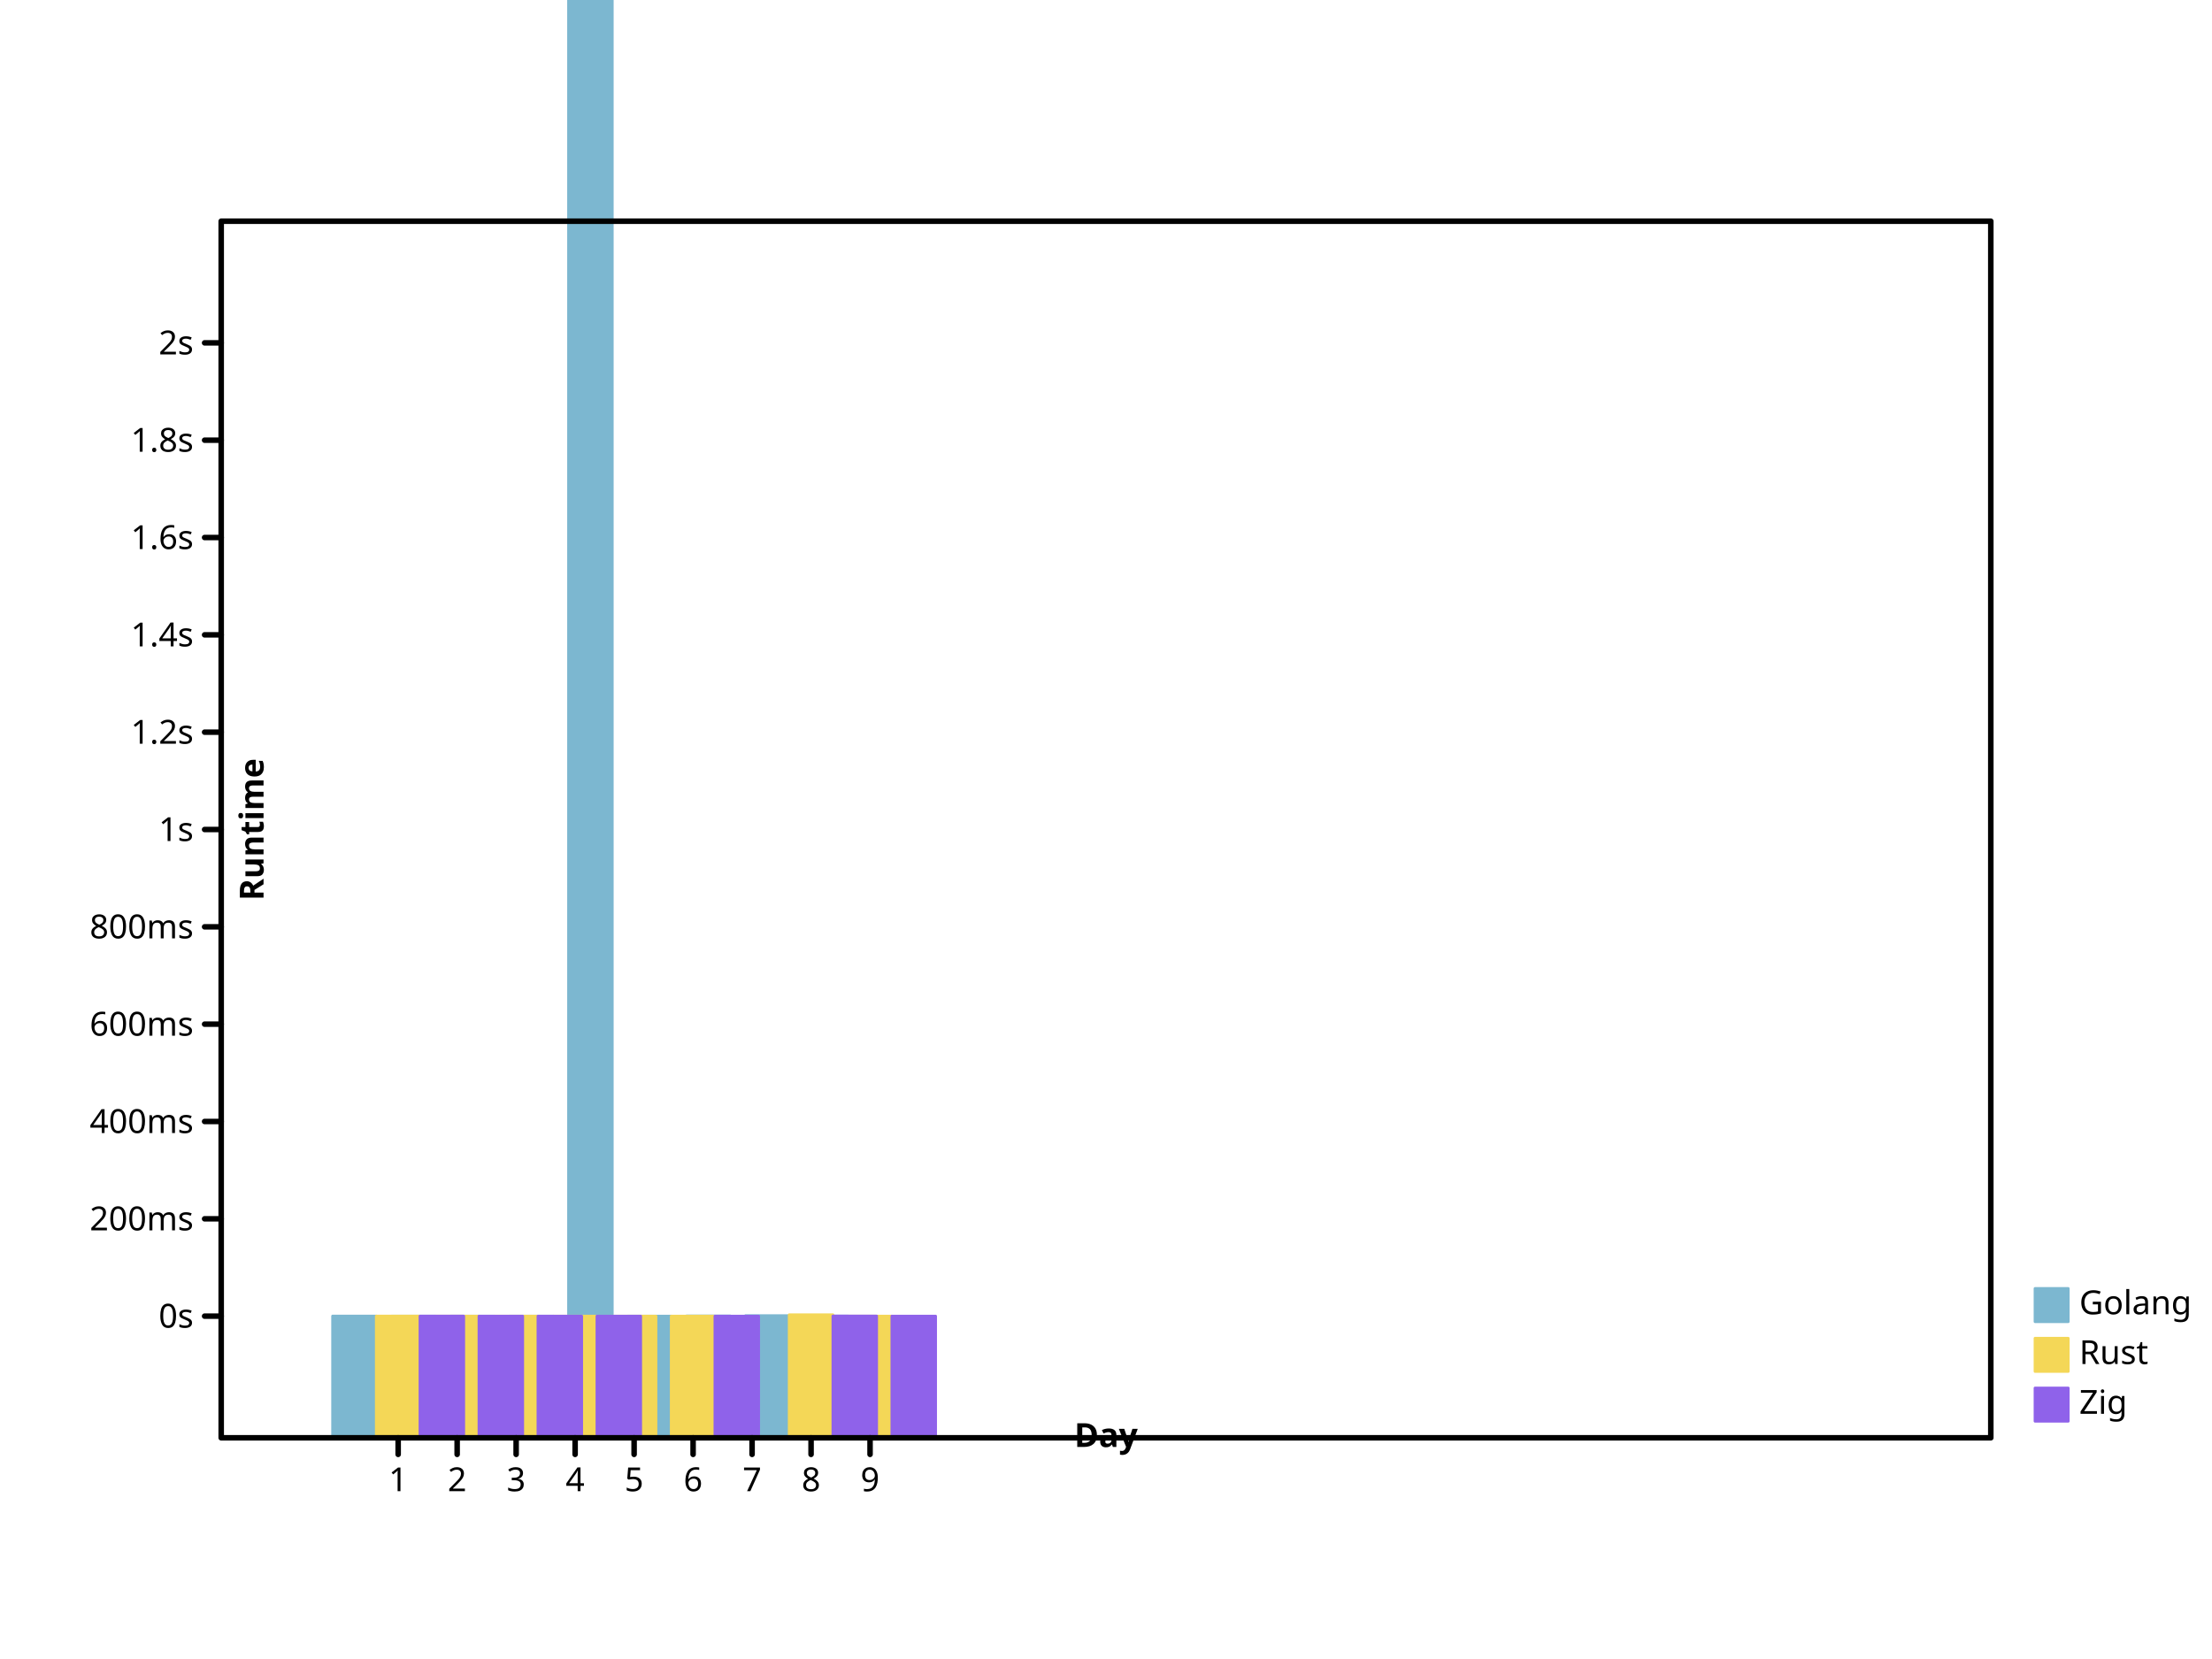
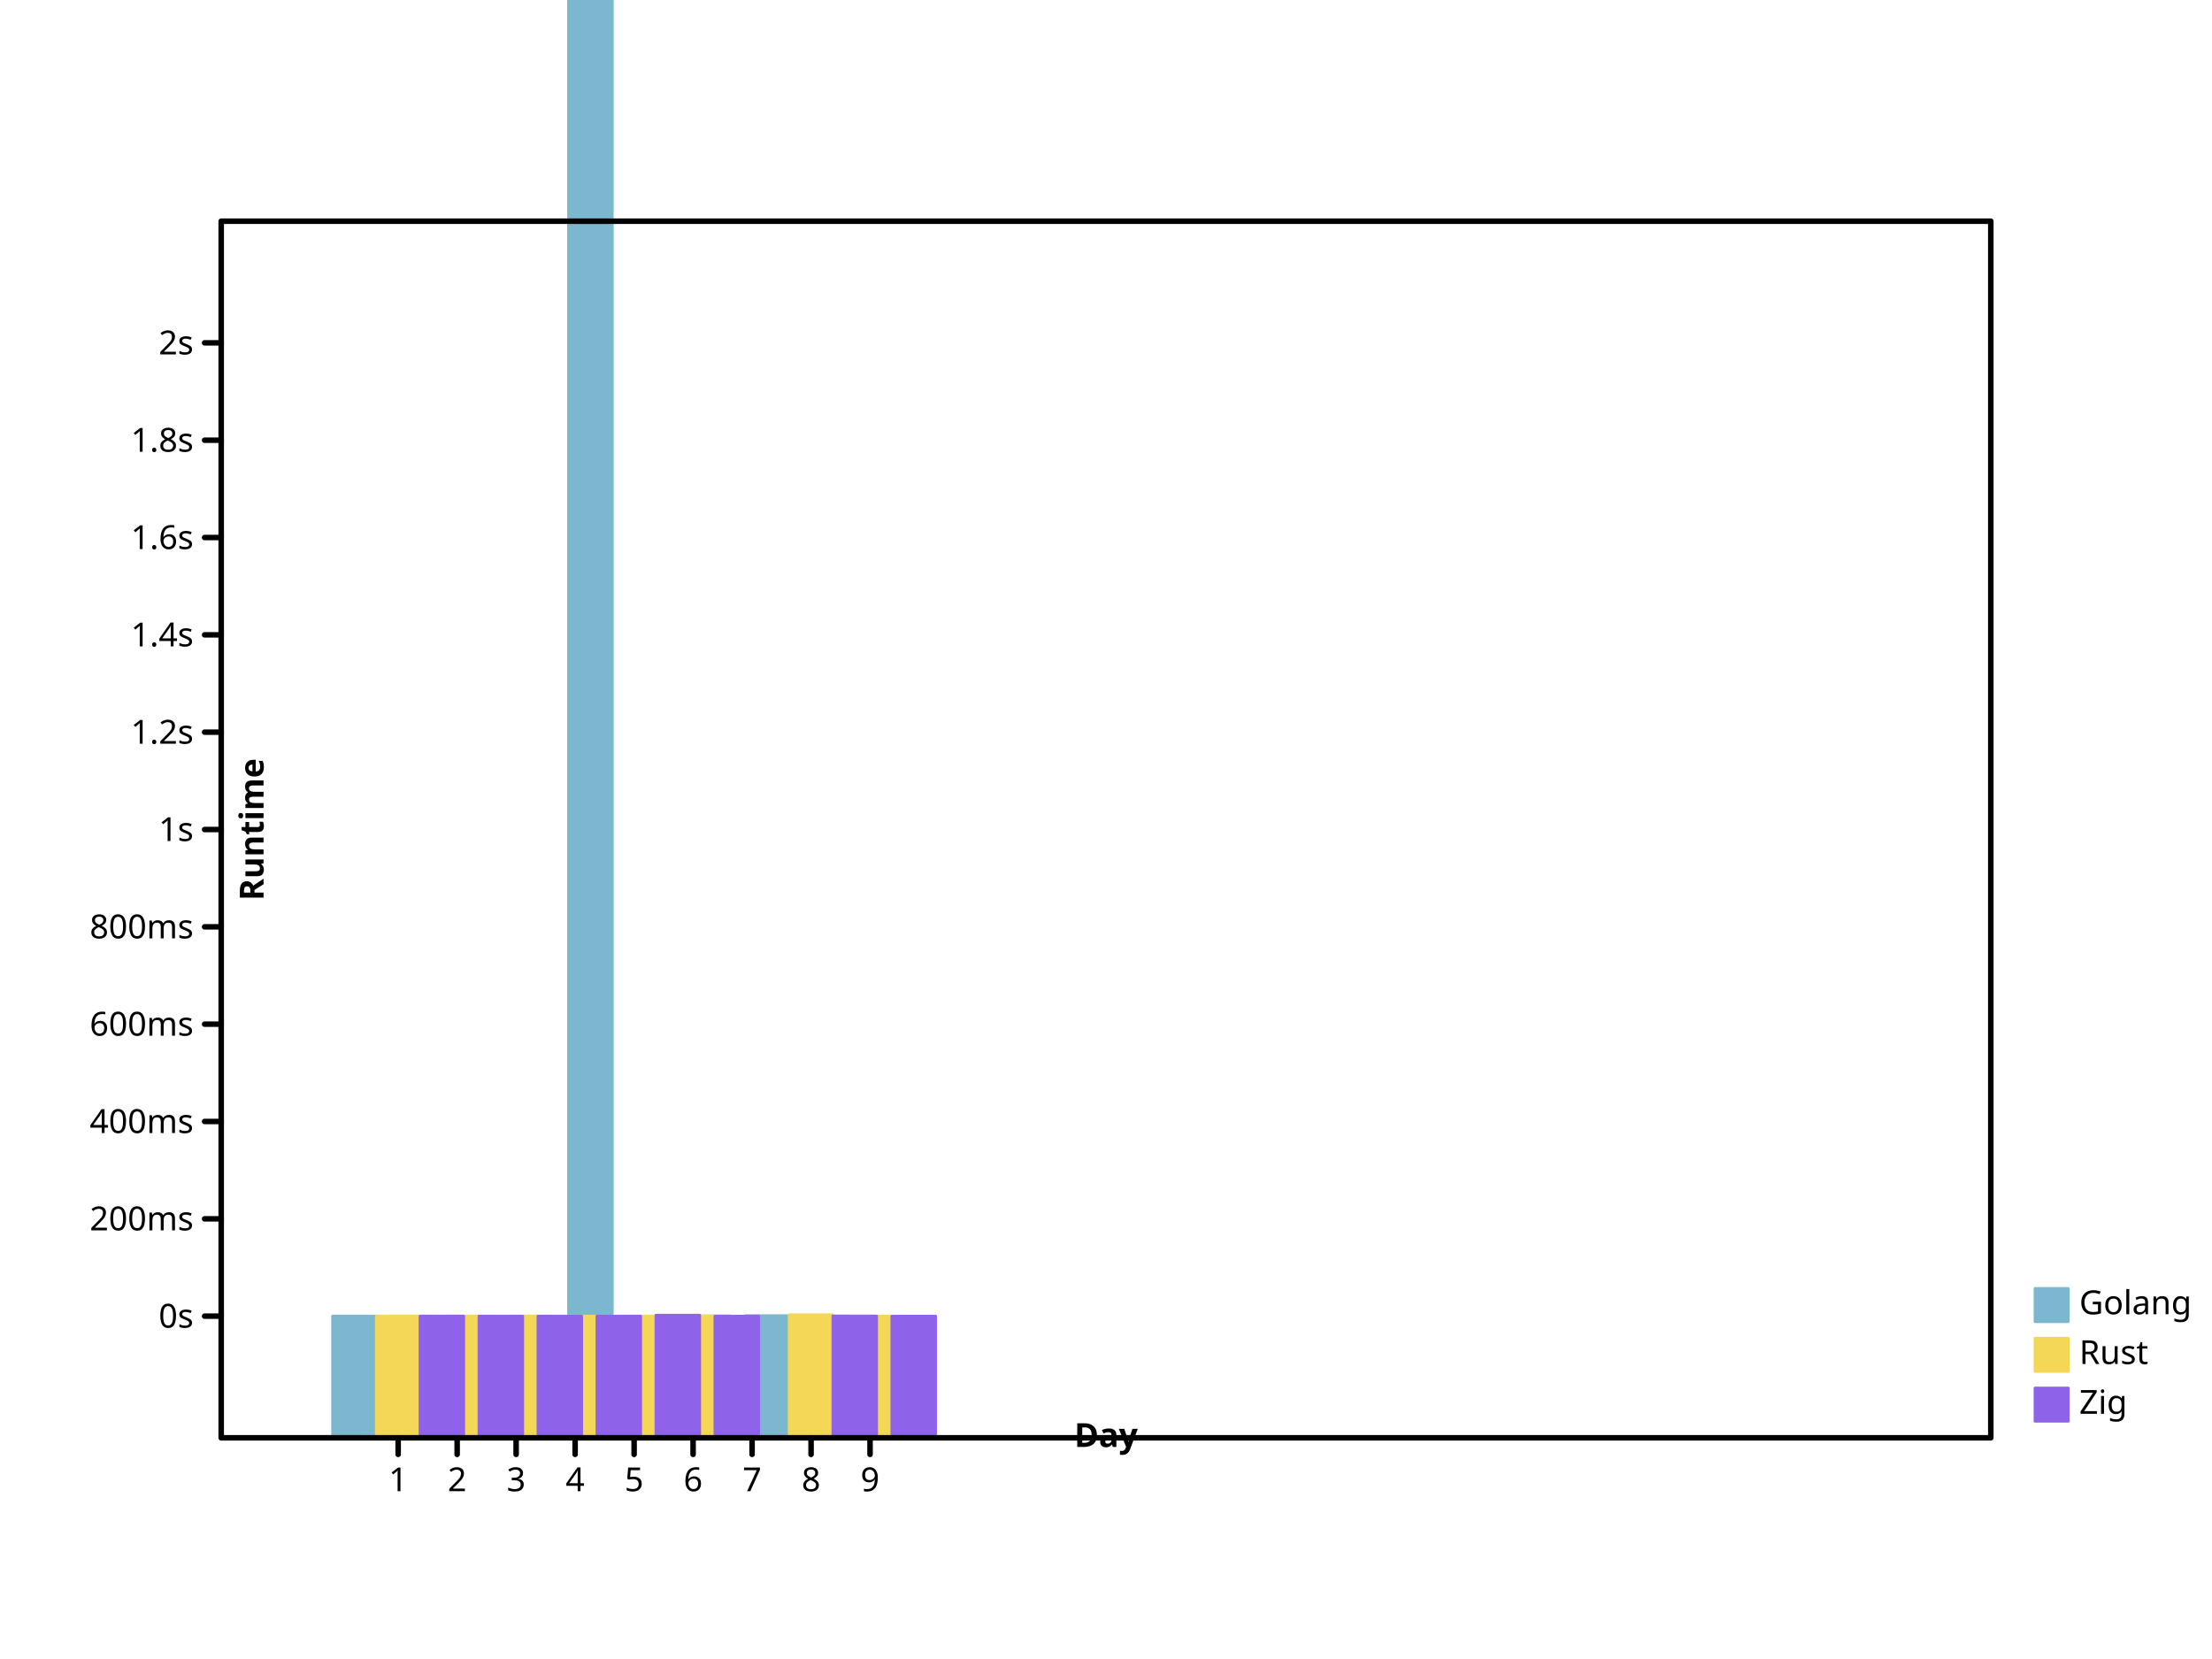
- <svg xmlns="http://www.w3.org/2000/svg" width="800" height="600" viewbox="0 0 800 600" preserveAspectRatio="xMidYMid meet">
+ <svg xmlns="http://www.w3.org/2000/svg" preserveAspectRatio="xMidYMid meet" width="800" height="600" viewbox="0 0 800 600">
  <defs>
-     <marker markerUnits="userSpaceOnUse" markerWidth="2%" markerHeight="2%" id="circle" viewBox="0 0 10 10 " refX="5" refY="5">
-       <circle fill="none" stroke="black" cx="5" cy="5" r="3" />
+     <marker id="circle" viewBox="0 0 10 10 " refX="5" refY="5" markerUnits="userSpaceOnUse" markerWidth="2%" markerHeight="2%">
+       <circle r="3" fill="none" stroke="black" cx="5" cy="5" />
    </marker>
-     <marker refX="5" refY="5" markerUnits="userSpaceOnUse" markerWidth="2%" markerHeight="2%" id="filled-circle" viewBox="0 0 10 10 ">
-       <circle cx="5" cy="5" r="3" fill="black" stroke="none" />
+     <marker markerWidth="2%" markerHeight="2%" id="filled-circle" viewBox="0 0 10 10 " refX="5" refY="5" markerUnits="userSpaceOnUse">
+       <circle stroke="none" cx="5" cy="5" r="3" fill="black" />
    </marker>
-     <marker viewBox="0 0 10 10 " refX="5" refY="5" markerUnits="userSpaceOnUse" markerWidth="2%" markerHeight="2%" id="square">
-       <rect width="6" height="6" fill="none" stroke="black" x="2" y="2" />
+     <marker markerUnits="userSpaceOnUse" markerWidth="2%" markerHeight="2%" id="square" viewBox="0 0 10 10 " refX="5" refY="5">
+       <rect x="2" y="2" width="6" height="6" fill="none" stroke="black" />
    </marker>
-     <marker refY="5" markerUnits="userSpaceOnUse" markerWidth="2%" markerHeight="2%" id="filled-square" viewBox="0 0 10 10 " refX="5">
-       <rect width="6" height="6" fill="black" stroke="none" x="2" y="2" />
+     <marker id="filled-square" viewBox="0 0 10 10 " refX="5" refY="5" markerUnits="userSpaceOnUse" markerWidth="2%" markerHeight="2%">
+       <rect stroke="none" x="2" y="2" width="6" height="6" fill="black" />
    </marker>
  </defs>
-   <g stroke-linejoin="round" transform="translate(80 520 )scale(1 -1 )" fill="hsl(198, 47%, 65%)" stroke="hsl(198, 47%, 65%)" stroke-width="1px" stroke-linecap="round">
-     <rect height="4.403267e+01" vector-effect="non-scaling-stroke" x="4.029630e+01" y="0" width="1.580247e+01" />
-     <rect vector-effect="non-scaling-stroke" x="6.162963e+01" y="0" width="1.580247e+01" height="4.400104e+01" />
+   <g stroke="hsl(198, 47%, 65%)" stroke-width="1px" stroke-linecap="round" stroke-linejoin="round" transform="translate(80 520 )scale(1 -1 )" fill="hsl(198, 47%, 65%)">
+     <rect vector-effect="non-scaling-stroke" x="4.029630e+01" y="0" width="1.580247e+01" height="4.403267e+01" />
+     <rect y="0" width="1.580247e+01" height="4.400104e+01" vector-effect="non-scaling-stroke" x="6.162963e+01" />
    <rect height="4.400471e+01" vector-effect="non-scaling-stroke" x="8.296296e+01" y="0" width="1.580247e+01" />
-     <rect x="1.042963e+02" y="0" width="1.580247e+01" height="4.400597e+01" vector-effect="non-scaling-stroke" />
-     <rect width="1.580247e+01" height="7.832963e+02" vector-effect="non-scaling-stroke" x="1.256296e+02" y="0" />
-     <rect y="0" width="1.580247e+01" height="4.400002e+01" vector-effect="non-scaling-stroke" x="1.469630e+02" />
-     <rect width="1.580247e+01" height="4.406514e+01" vector-effect="non-scaling-stroke" x="1.682963e+02" y="0" />
-     <rect vector-effect="non-scaling-stroke" x="1.896296e+02" y="0" width="1.580247e+01" height="4.417566e+01" />
-     <rect vector-effect="non-scaling-stroke" x="2.109630e+02" y="0" width="1.580247e+01" height="4.401569e+01" />
+     <rect y="0" width="1.580247e+01" height="4.400597e+01" vector-effect="non-scaling-stroke" x="1.042963e+02" />
+     <rect y="0" width="1.580247e+01" height="7.832963e+02" vector-effect="non-scaling-stroke" x="1.256296e+02" />
+     <rect height="4.400002e+01" vector-effect="non-scaling-stroke" x="1.469630e+02" y="0" width="1.580247e+01" />
+     <rect vector-effect="non-scaling-stroke" x="1.682963e+02" y="0" width="1.580247e+01" height="4.406514e+01" />
+     <rect x="1.896296e+02" y="0" width="1.580247e+01" height="4.417566e+01" vector-effect="non-scaling-stroke" />
+     <rect height="4.401569e+01" vector-effect="non-scaling-stroke" x="2.109630e+02" y="0" width="1.580247e+01" />
  </g>
-   <g stroke="hsl(49, 88%, 65%)" stroke-width="1px" stroke-linecap="round" stroke-linejoin="round" transform="translate(80 520 )scale(1 -1 )" fill="hsl(49, 88%, 65%)">
-     <rect y="0" width="1.580247e+01" height="4.401633e+01" vector-effect="non-scaling-stroke" x="5.609877e+01" />
-     <rect x="7.743210e+01" y="0" width="1.580247e+01" height="4.400042e+01" vector-effect="non-scaling-stroke" />
+   <g stroke-width="1px" stroke-linecap="round" stroke-linejoin="round" transform="translate(80 520 )scale(1 -1 )" fill="hsl(49, 88%, 65%)" stroke="hsl(49, 88%, 65%)">
+     <rect width="1.580247e+01" height="4.401633e+01" vector-effect="non-scaling-stroke" x="5.609877e+01" y="0" />
+     <rect y="0" width="1.580247e+01" height="4.400042e+01" vector-effect="non-scaling-stroke" x="7.743210e+01" />
    <rect height="4.400305e+01" vector-effect="non-scaling-stroke" x="9.876543e+01" y="0" width="1.580247e+01" />
-     <rect y="0" width="1.580247e+01" height="4.400333e+01" vector-effect="non-scaling-stroke" x="1.200988e+02" />
-     <rect vector-effect="non-scaling-stroke" x="1.414321e+02" y="0" width="1.580247e+01" height="4.400210e+01" />
-     <rect height="4.400002e+01" vector-effect="non-scaling-stroke" x="1.627654e+02" y="0" width="1.580247e+01" />
+     <rect height="4.400333e+01" vector-effect="non-scaling-stroke" x="1.200988e+02" y="0" width="1.580247e+01" />
+     <rect x="1.414321e+02" y="0" width="1.580247e+01" height="4.400195e+01" vector-effect="non-scaling-stroke" />
+     <rect y="0" width="1.580247e+01" height="4.400002e+01" vector-effect="non-scaling-stroke" x="1.627654e+02" />
    <rect height="4.449101e+01" vector-effect="non-scaling-stroke" x="2.054321e+02" y="0" width="1.580247e+01" />
-     <rect height="4.400863e+01" vector-effect="non-scaling-stroke" x="2.267654e+02" y="0" width="1.580247e+01" />
+     <rect y="0" width="1.580247e+01" height="4.400863e+01" vector-effect="non-scaling-stroke" x="2.267654e+02" />
  </g>
-   <g stroke-width="1px" stroke-linecap="round" stroke-linejoin="round" transform="translate(80 520 )scale(1 -1 )" fill="hsl(260, 76%, 65%)" stroke="hsl(260, 76%, 65%)">
-     <rect vector-effect="non-scaling-stroke" x="7.190123e+01" y="0" width="1.580247e+01" height="4.401306e+01" />
-     <rect height="4.400046e+01" vector-effect="non-scaling-stroke" x="9.323457e+01" y="0" width="1.580247e+01" />
-     <rect y="0" width="1.580247e+01" height="4.400244e+01" vector-effect="non-scaling-stroke" x="1.145679e+02" />
-     <rect x="1.359012e+02" y="0" width="1.580247e+01" height="4.400926e+01" vector-effect="non-scaling-stroke" />
-     <rect vector-effect="non-scaling-stroke" x="1.785679e+02" y="0" width="1.580247e+01" height="4.400002e+01" />
-     <rect vector-effect="non-scaling-stroke" x="2.212346e+02" y="0" width="1.580247e+01" height="4.403898e+01" />
-     <rect width="1.580247e+01" height="4.400962e+01" vector-effect="non-scaling-stroke" x="2.425679e+02" y="0" />
+   <g fill="hsl(260, 76%, 65%)" stroke="hsl(260, 76%, 65%)" stroke-width="1px" stroke-linecap="round" stroke-linejoin="round" transform="translate(80 520 )scale(1 -1 )">
+     <rect x="7.190123e+01" y="0" width="1.580247e+01" height="4.401287e+01" vector-effect="non-scaling-stroke" />
+     <rect y="0" width="1.580247e+01" height="4.400046e+01" vector-effect="non-scaling-stroke" x="9.323457e+01" />
+     <rect height="4.400241e+01" vector-effect="non-scaling-stroke" x="1.145679e+02" y="0" width="1.580247e+01" />
+     <rect height="4.400937e+01" vector-effect="non-scaling-stroke" x="1.359012e+02" y="0" width="1.580247e+01" />
+     <rect vector-effect="non-scaling-stroke" x="1.572346e+02" y="0" width="1.580247e+01" height="4.434469e+01" />
+     <rect x="1.785679e+02" y="0" width="1.580247e+01" height="4.400002e+01" vector-effect="non-scaling-stroke" />
+     <rect x="2.212346e+02" y="0" width="1.580247e+01" height="4.403870e+01" vector-effect="non-scaling-stroke" />
+     <rect height="4.400895e+01" vector-effect="non-scaling-stroke" x="2.425679e+02" y="0" width="1.580247e+01" />
  </g>
-   <g font-family="sans-serif" font-style="normal" font-weight="normal" fill="hsl(198, 47%, 65%)" stroke-linecap="round" stroke-linejoin="round" text-anchor="start" dominant-baseline="hanging" stroke-width="1px" font-size="12px" stroke="hsl(198, 47%, 65%)">
+   <g font-weight="normal" stroke-linecap="round" font-family="sans-serif" font-style="normal" text-anchor="start" stroke="hsl(198, 47%, 65%)" fill="hsl(198, 47%, 65%)" stroke-width="1px" stroke-linejoin="round" font-size="12px" dominant-baseline="hanging">
    <rect y="466" width="12" height="12" vector-effect="non-scaling-stroke" x="736" />
    <g fill="black" stroke="black">
-       <text stroke="none" vector-effect="non-scaling-stroke" x="752" y="466" dominant-baseline="hanging">Golang</text>
+       <text vector-effect="non-scaling-stroke" x="752" y="466" dominant-baseline="hanging" stroke="none">Golang</text>
    </g>
-     <g stroke="hsl(49, 88%, 65%)" font-family="sans-serif" stroke-width="1px" stroke-linecap="round" font-size="12px" fill="hsl(49, 88%, 65%)" font-style="normal" font-weight="normal" text-anchor="start" dominant-baseline="hanging" stroke-linejoin="round">
-       <rect height="12" vector-effect="non-scaling-stroke" x="736" y="484" width="12" />
+     <g stroke-linejoin="round" font-family="sans-serif" stroke="hsl(49, 88%, 65%)" text-anchor="start" font-style="normal" font-weight="normal" fill="hsl(49, 88%, 65%)" stroke-width="1px" stroke-linecap="round" font-size="12px" dominant-baseline="hanging">
+       <rect vector-effect="non-scaling-stroke" x="736" y="484" width="12" height="12" />
      <g stroke="black" fill="black">
-         <text dominant-baseline="hanging" stroke="none" vector-effect="non-scaling-stroke" x="752" y="484">Rust</text>
+         <text x="752" y="484" dominant-baseline="hanging" stroke="none" vector-effect="non-scaling-stroke">Rust</text>
      </g>
-       <g stroke="hsl(260, 76%, 65%)" stroke-linejoin="round" font-size="12px" stroke-width="1px" stroke-linecap="round" font-family="sans-serif" font-style="normal" font-weight="normal" text-anchor="start" dominant-baseline="hanging" fill="hsl(260, 76%, 65%)">
+       <g text-anchor="start" fill="hsl(260, 76%, 65%)" stroke-linecap="round" stroke-linejoin="round" font-style="normal" font-weight="normal" dominant-baseline="hanging" stroke="hsl(260, 76%, 65%)" stroke-width="1px" font-family="sans-serif" font-size="12px">
        <rect height="12" vector-effect="non-scaling-stroke" x="736" y="502" width="12" />
-         <g fill="black" stroke="black">
-           <text dominant-baseline="hanging" stroke="none" vector-effect="non-scaling-stroke" x="752" y="502">Zig</text>
-           <g fill="none" text-anchor="start" stroke-width="2px" font-style="normal" dominant-baseline="hanging" font-size="12px" font-family="sans-serif" stroke-linejoin="round" stroke-linecap="round" font-weight="normal">
-             <rect height="440" vector-effect="non-scaling-stroke" x="80" y="80" width="640" />
+         <g stroke="black" fill="black">
+           <text y="502" dominant-baseline="hanging" stroke="none" vector-effect="non-scaling-stroke" x="752">Zig</text>
+           <g dominant-baseline="hanging" font-family="sans-serif" font-style="normal" stroke-width="2px" stroke-linecap="round" font-weight="normal" stroke-linejoin="round" font-size="12px" text-anchor="start" fill="none">
+             <rect vector-effect="non-scaling-stroke" x="80" y="80" width="640" height="440" />
          </g>
-           <g fill="none" stroke-linecap="round" stroke="black" font-family="sans-serif" font-weight="normal" dominant-baseline="hanging" stroke-width="2px" font-size="12px" transform="translate(80 520 )scale(1 -1 )" stroke-linejoin="round" font-style="normal" text-anchor="start">
+           <g dominant-baseline="hanging" stroke-linejoin="round" font-family="sans-serif" font-style="normal" font-weight="normal" fill="none" stroke-width="2px" stroke-linecap="round" stroke="black" text-anchor="start" transform="translate(80 520 )scale(1 -1 )" font-size="12px">
            <path d="M64,0 L64,-6 M8.533333e+01,0 L8.533333e+01,-6 M1.066667e+02,0 L1.066667e+02,-6 M128,0 L128,-6 M1.493333e+02,0 L1.493333e+02,-6 M1.706667e+02,0 L1.706667e+02,-6 M192,0 L192,-6 M2.133333e+02,0 L2.133333e+02,-6 M2.346667e+02,0 L2.346667e+02,-6 " vector-effect="non-scaling-stroke" />
          </g>
-           <g fill="black" stroke-width="2px" stroke-linecap="round" dominant-baseline="hanging" font-family="sans-serif" font-weight="normal" stroke-linejoin="round" font-style="normal" font-size="12px" text-anchor="middle" transform="translate(80 520 )scale(1 1 )" stroke="black">
-             <text dominant-baseline="hanging" stroke="none" vector-effect="non-scaling-stroke" x="64" y="10">1</text>
-             <text stroke="none" vector-effect="non-scaling-stroke" x="8.533333e+01" y="10" dominant-baseline="hanging">2</text>
-             <text vector-effect="non-scaling-stroke" x="1.066667e+02" y="10" dominant-baseline="hanging" stroke="none">3</text>
+           <g font-family="sans-serif" font-size="12px" font-weight="normal" fill="black" stroke="black" stroke-linejoin="round" font-style="normal" stroke-width="2px" dominant-baseline="hanging" transform="translate(80 520 )scale(1 1 )" text-anchor="middle" stroke-linecap="round">
+             <text y="10" dominant-baseline="hanging" stroke="none" vector-effect="non-scaling-stroke" x="64">1</text>
+             <text dominant-baseline="hanging" stroke="none" vector-effect="non-scaling-stroke" x="8.533333e+01" y="10">2</text>
+             <text stroke="none" vector-effect="non-scaling-stroke" x="1.066667e+02" y="10" dominant-baseline="hanging">3</text>
            <text stroke="none" vector-effect="non-scaling-stroke" x="128" y="10" dominant-baseline="hanging">4</text>
-             <text stroke="none" vector-effect="non-scaling-stroke" x="1.493333e+02" y="10" dominant-baseline="hanging">5</text>
-             <text y="10" dominant-baseline="hanging" stroke="none" vector-effect="non-scaling-stroke" x="1.706667e+02">6</text>
-             <text y="10" dominant-baseline="hanging" stroke="none" vector-effect="non-scaling-stroke" x="192">7</text>
-             <text dominant-baseline="hanging" stroke="none" vector-effect="non-scaling-stroke" x="2.133333e+02" y="10">8</text>
+             <text vector-effect="non-scaling-stroke" x="1.493333e+02" y="10" dominant-baseline="hanging" stroke="none">5</text>
+             <text stroke="none" vector-effect="non-scaling-stroke" x="1.706667e+02" y="10" dominant-baseline="hanging">6</text>
+             <text x="192" y="10" dominant-baseline="hanging" stroke="none" vector-effect="non-scaling-stroke">7</text>
+             <text stroke="none" vector-effect="non-scaling-stroke" x="2.133333e+02" y="10" dominant-baseline="hanging">8</text>
            <text stroke="none" vector-effect="non-scaling-stroke" x="2.346667e+02" y="10" dominant-baseline="hanging">9</text>
          </g>
-           <g fill="black" font-size="12px" text-anchor="middle" font-family="sans-serif" stroke="black" stroke-linejoin="round" font-style="normal" font-weight="bold" stroke-width="2px" stroke-linecap="round" dominant-baseline="baseline" transform="translate(80 520 )scale(1 1 )rotate(0 0 0 )">
+           <g stroke-width="2px" stroke="black" text-anchor="middle" stroke-linecap="round" font-family="sans-serif" font-size="12px" font-style="normal" transform="translate(80 520 )scale(1 1 )rotate(0 0 0 )" stroke-linejoin="round" font-weight="bold" fill="black" dominant-baseline="baseline">
            <text vector-effect="non-scaling-stroke" x="320" y="-6" dominant-baseline="baseline" stroke="none">Day</text>
          </g>
-           <g fill="black" stroke-linecap="round" font-style="normal" dominant-baseline="baseline" transform="translate(80 520 )scale(1 -1 )" stroke="black" stroke-linejoin="round" font-size="12px" stroke-width="2px" font-weight="bold" text-anchor="middle" font-family="sans-serif">
+           <g text-anchor="middle" transform="translate(80 520 )scale(1 -1 )" font-family="sans-serif" font-size="12px" font-weight="bold" stroke-linecap="round" stroke="black" font-style="normal" fill="black" stroke-width="2px" stroke-linejoin="round" dominant-baseline="baseline">
            <path vector-effect="non-scaling-stroke" d="M0,44 L-6,44 M0,7.920000e+01 L-6,7.920000e+01 M0,1.144000e+02 L-6,1.144000e+02 M0,1.496000e+02 L-6,1.496000e+02 M0,1.848000e+02 L-6,1.848000e+02 M0,220 L-6,220 M0,2.552000e+02 L-6,2.552000e+02 M0,2.904000e+02 L-6,2.904000e+02 M0,3.256000e+02 L-6,3.256000e+02 M0,3.608000e+02 L-6,3.608000e+02 M0,396 L-6,396 " />
          </g>
-           <g transform="translate(80 520 )scale(1 1 )" stroke="black" fill="black" stroke-width="2px" stroke-linecap="round" text-anchor="end" dominant-baseline="middle" stroke-linejoin="round" font-family="sans-serif" font-style="normal" font-weight="normal" font-size="12px">
-             <text y="-44" dominant-baseline="middle" stroke="none" vector-effect="non-scaling-stroke" x="-10">0s</text>
-             <text vector-effect="non-scaling-stroke" x="-10" y="-7.920000e+01" dominant-baseline="middle" stroke="none">200ms</text>
-             <text vector-effect="non-scaling-stroke" x="-10" y="-1.144000e+02" dominant-baseline="middle" stroke="none">400ms</text>
+           <g stroke-linejoin="round" stroke-width="2px" stroke-linecap="round" text-anchor="end" transform="translate(80 520 )scale(1 1 )" stroke="black" font-family="sans-serif" font-size="12px" font-style="normal" font-weight="normal" fill="black" dominant-baseline="middle">
+             <text x="-10" y="-44" dominant-baseline="middle" stroke="none" vector-effect="non-scaling-stroke">0s</text>
+             <text stroke="none" vector-effect="non-scaling-stroke" x="-10" y="-7.920000e+01" dominant-baseline="middle">200ms</text>
+             <text x="-10" y="-1.144000e+02" dominant-baseline="middle" stroke="none" vector-effect="non-scaling-stroke">400ms</text>
            <text stroke="none" vector-effect="non-scaling-stroke" x="-10" y="-1.496000e+02" dominant-baseline="middle">600ms</text>
-             <text stroke="none" vector-effect="non-scaling-stroke" x="-10" y="-1.848000e+02" dominant-baseline="middle">800ms</text>
+             <text x="-10" y="-1.848000e+02" dominant-baseline="middle" stroke="none" vector-effect="non-scaling-stroke">800ms</text>
            <text stroke="none" vector-effect="non-scaling-stroke" x="-10" y="-220" dominant-baseline="middle">1s</text>
-             <text y="-2.552000e+02" dominant-baseline="middle" stroke="none" vector-effect="non-scaling-stroke" x="-10">1.2s</text>
+             <text stroke="none" vector-effect="non-scaling-stroke" x="-10" y="-2.552000e+02" dominant-baseline="middle">1.2s</text>
            <text dominant-baseline="middle" stroke="none" vector-effect="non-scaling-stroke" x="-10" y="-2.904000e+02">1.4s</text>
-             <text vector-effect="non-scaling-stroke" x="-10" y="-3.256000e+02" dominant-baseline="middle" stroke="none">1.6s</text>
-             <text stroke="none" vector-effect="non-scaling-stroke" x="-10" y="-3.608000e+02" dominant-baseline="middle">1.8s</text>
-             <text y="-396" dominant-baseline="middle" stroke="none" vector-effect="non-scaling-stroke" x="-10">2s</text>
+             <text stroke="none" vector-effect="non-scaling-stroke" x="-10" y="-3.256000e+02" dominant-baseline="middle">1.6s</text>
+             <text x="-10" y="-3.608000e+02" dominant-baseline="middle" stroke="none" vector-effect="non-scaling-stroke">1.8s</text>
+             <text x="-10" y="-396" dominant-baseline="middle" stroke="none" vector-effect="non-scaling-stroke">2s</text>
          </g>
-           <g text-anchor="middle" stroke-width="2px" stroke-linecap="round" font-size="12px" dominant-baseline="hanging" font-family="sans-serif" font-style="normal" font-weight="bold" transform="translate(80 520 )scale(1 1 )rotate(-90 0 0 )" stroke="black" stroke-linejoin="round" fill="black">
-             <text stroke="none" vector-effect="non-scaling-stroke" x="220" y="6" dominant-baseline="hanging">Runtime</text>
+           <g font-size="12px" font-style="normal" font-weight="bold" stroke-linecap="round" stroke-linejoin="round" text-anchor="middle" fill="black" stroke-width="2px" font-family="sans-serif" dominant-baseline="hanging" stroke="black" transform="translate(80 520 )scale(1 1 )rotate(-90 0 0 )">
+             <text vector-effect="non-scaling-stroke" x="220" y="6" dominant-baseline="hanging" stroke="none">Runtime</text>
          </g>
        </g>
      </g>
    </g>
  </g>
</svg>
